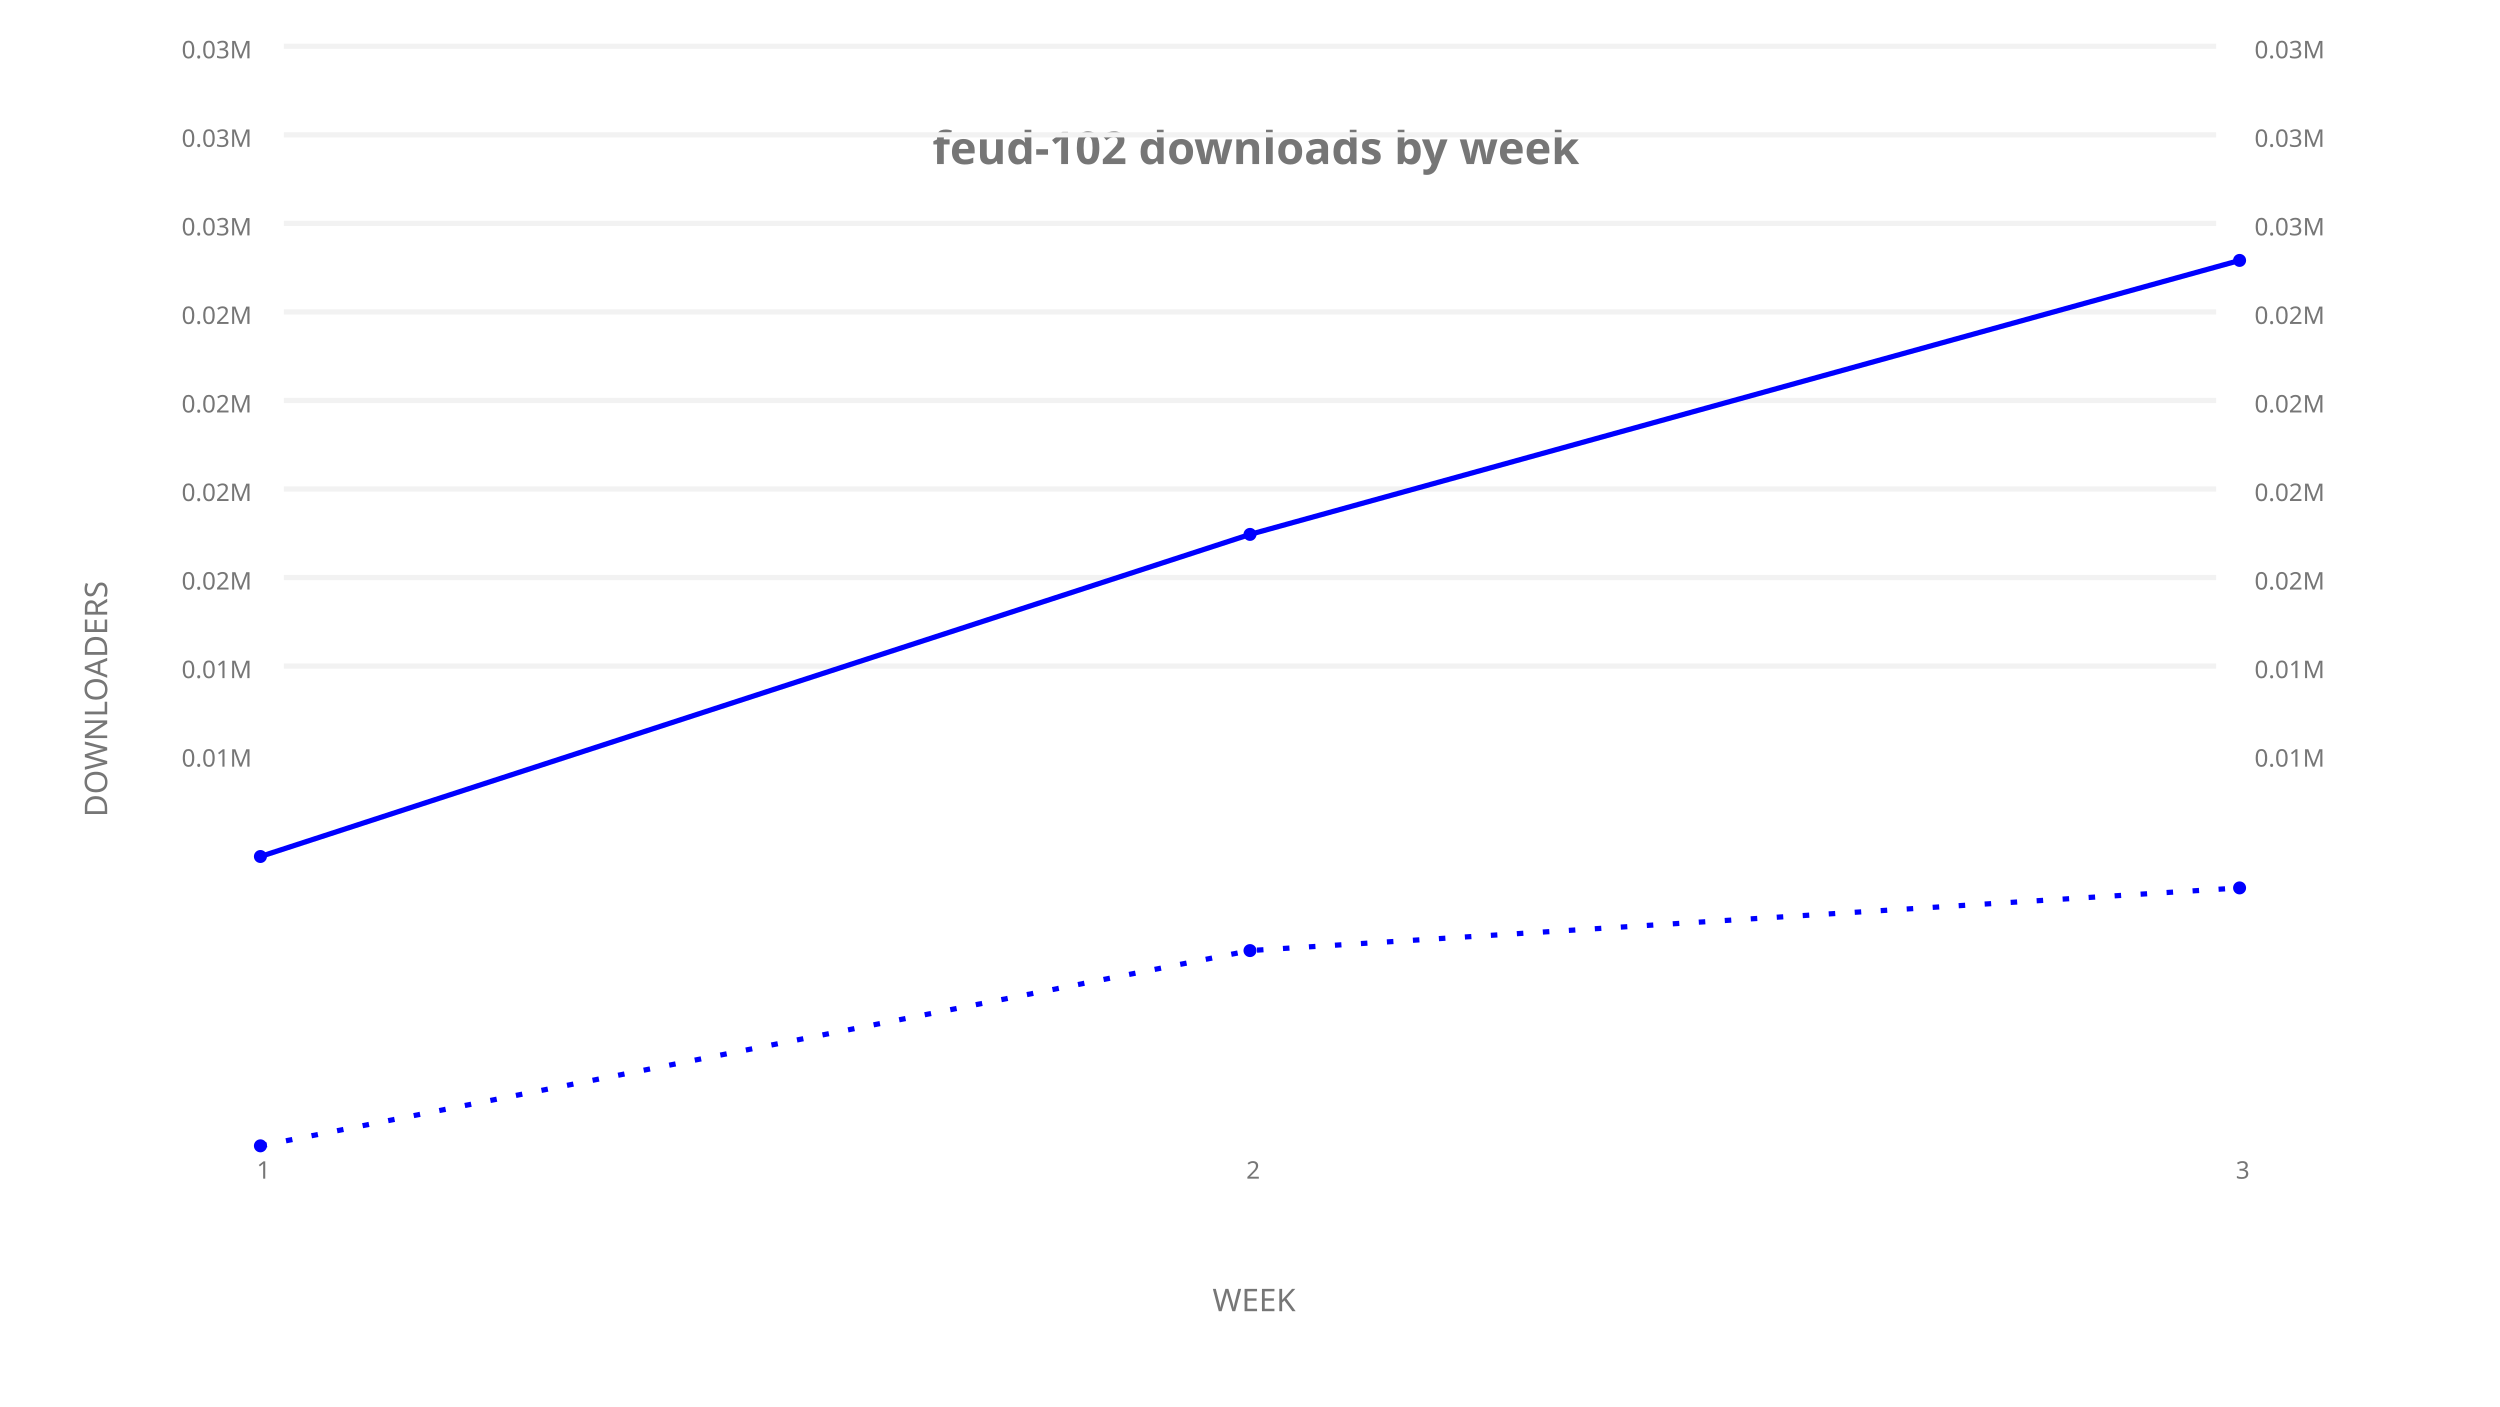
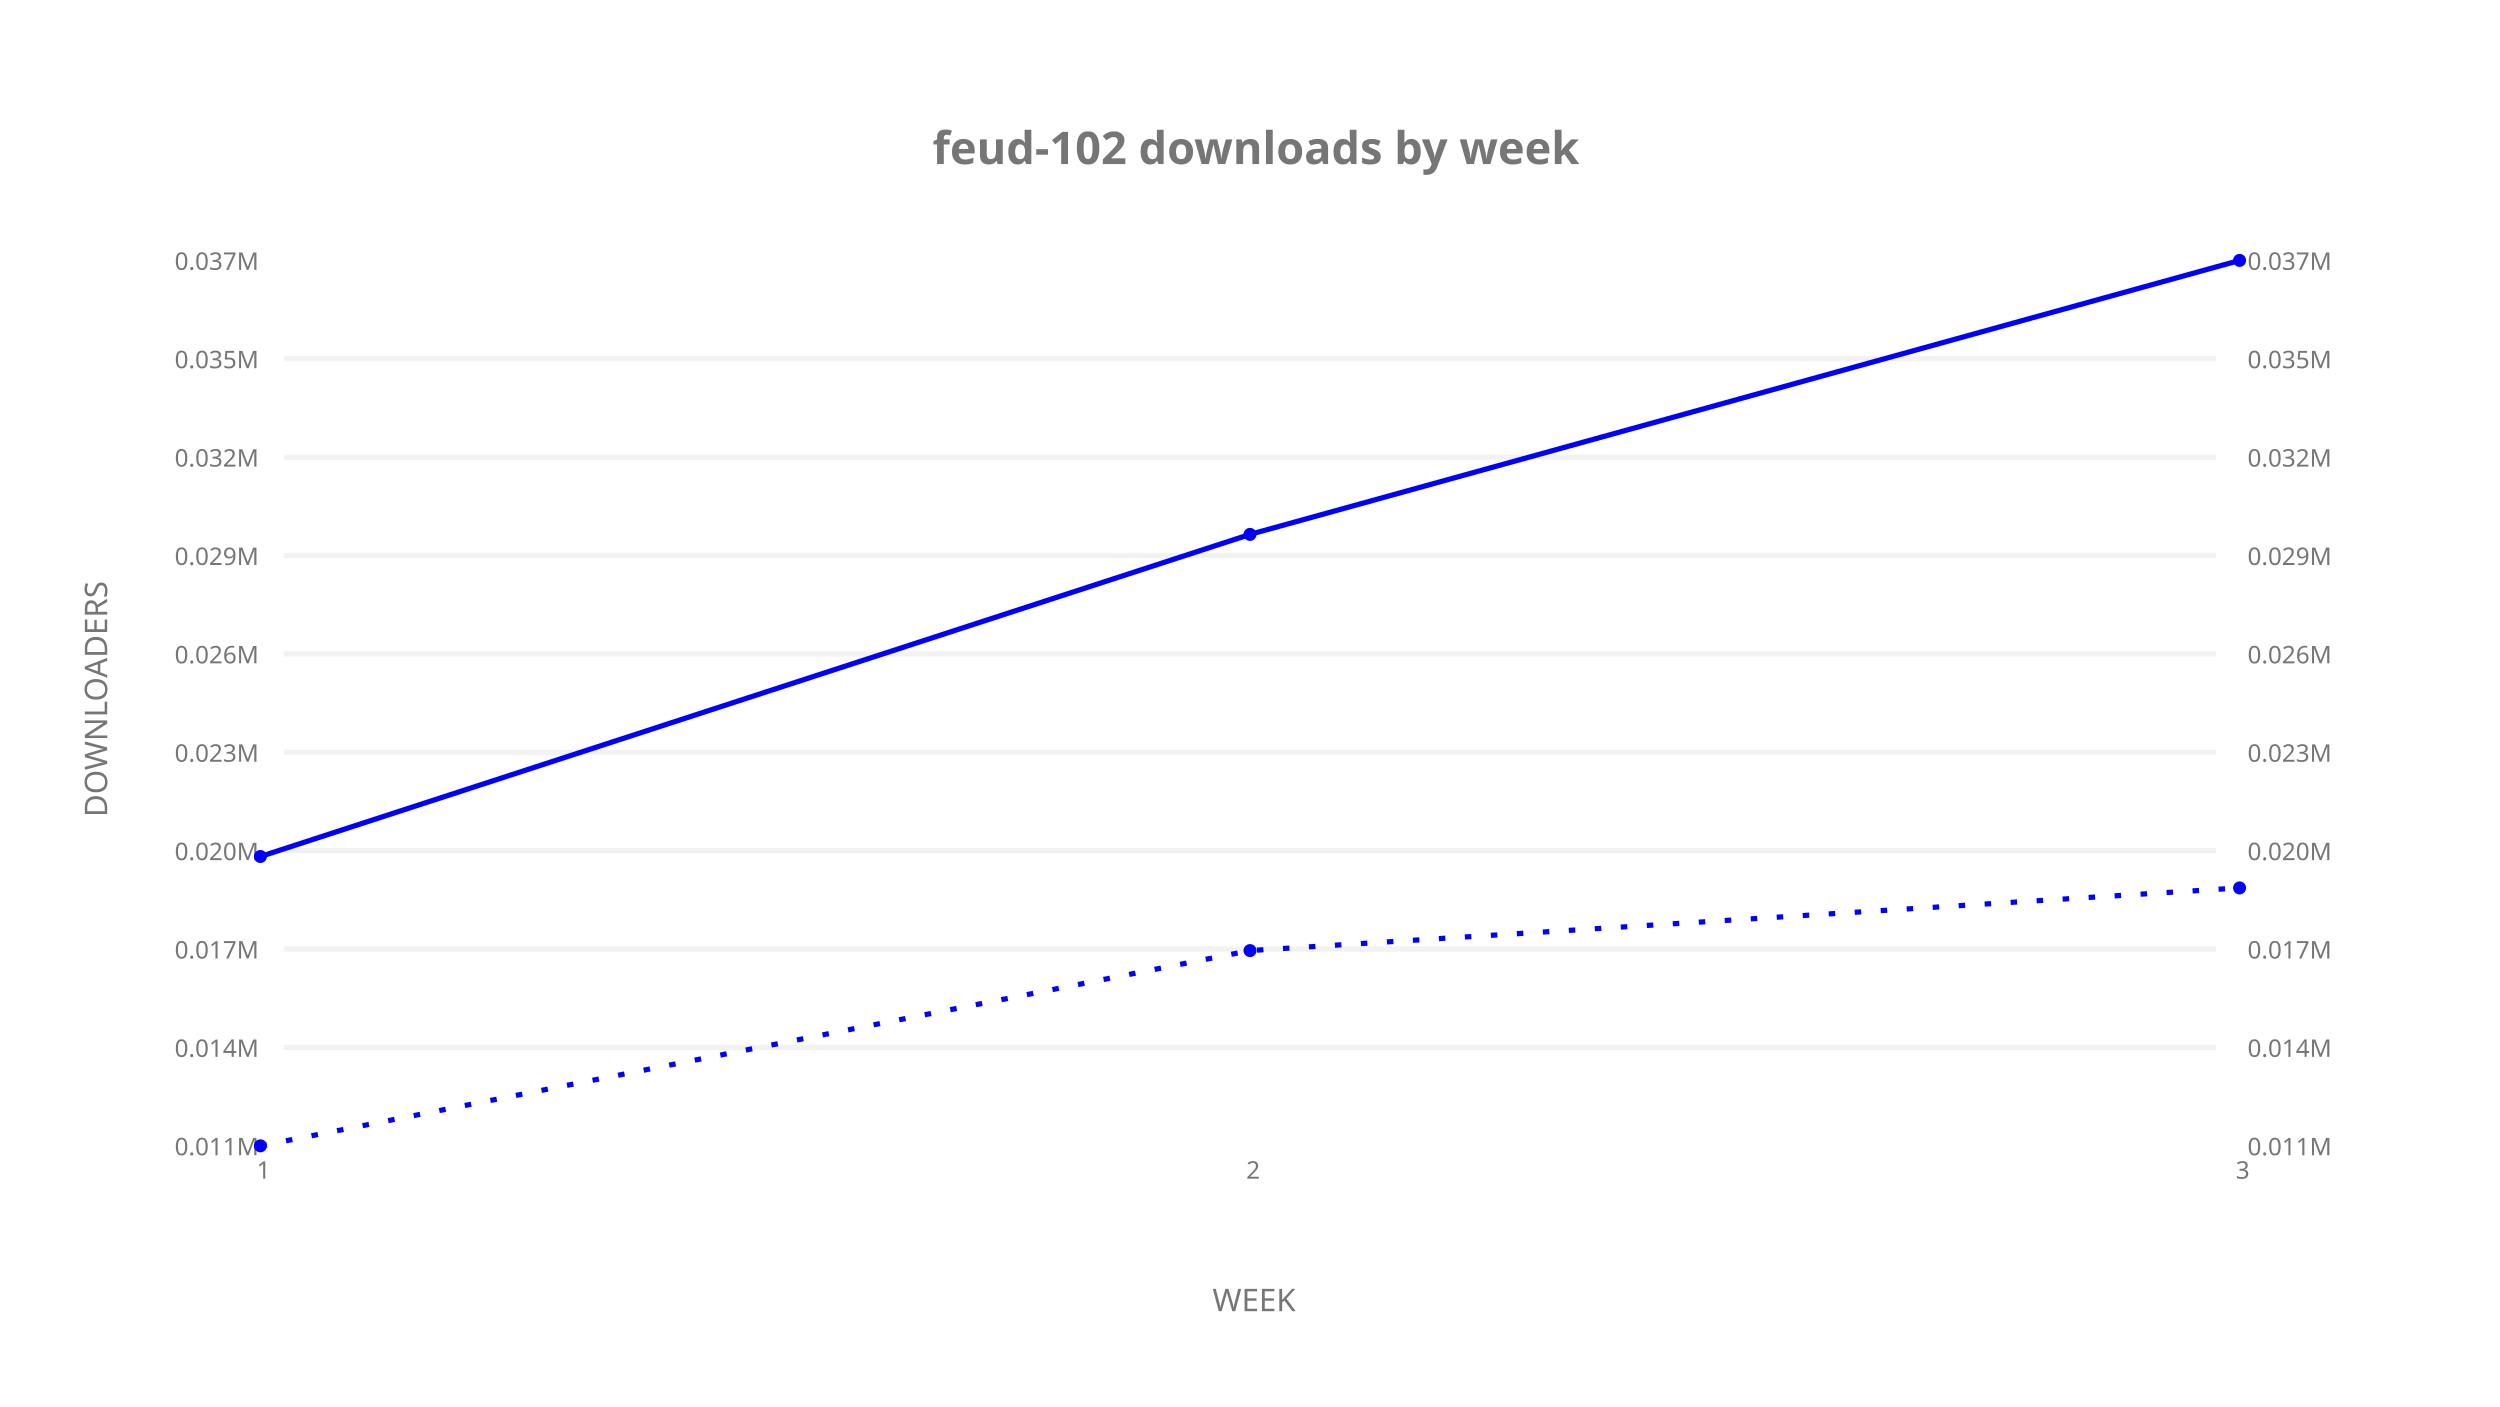
<svg xmlns="http://www.w3.org/2000/svg" xml:space="preserve" id="feud-102-downloads-by-week-feud-102-week" x="0px" y="0px" width="1920px" height="1080px" viewBox="0 0 1920 1080" enable-background="new 0 0 1920 1080" role="img">
  <g id="annotations">
    <text x="960" y="126" font-family="Atkinson Hyperlegible" font-size="26pt" text-anchor="middle" text-align="center" font-weight="600" font-style="normal" style="fill:rgb(118,118,118); fill-opacity:1; stroke:rgb(118,118,118); stroke-opacity:0; stroke-width:0.5"> feud-102 downloads by week</text>
    <g id="axes-lines">
      <text x="960" y="1007" font-family="Atkinson Hyperlegible" font-size="18pt" text-anchor="middle" text-align="center" font-weight="500" font-style="normal" style="fill:rgb(118,118,118); fill-opacity:1; stroke:rgb(118,118,118); stroke-opacity:0; stroke-width:0.5"> WEEK</text>
      <text x="73" y="540" font-family="Atkinson Hyperlegible" font-size="18pt" text-anchor="middle" text-align="center" dominant-baseline="central" font-weight="500" font-style="normal" style="fill:rgb(118,118,118); fill-opacity:1; stroke:rgb(118,118,118); stroke-opacity:0; stroke-width:0.5" transform="rotate(-90,73,540)"> DOWNLOADERS</text>
    </g>
    <g id="tic-y-label-lines">
-       <line x1="218" y1="511.538" x2="1702" y2="511.538" style="fill:rgb(0,0,255); fill-opacity:0; stroke:rgb(242,242,242); stroke-opacity:1; stroke-width:4" />
-       <line x1="218" y1="443.538" x2="1702" y2="443.538" style="fill:rgb(0,0,255); fill-opacity:0; stroke:rgb(242,242,242); stroke-opacity:1; stroke-width:4" />
-       <line x1="218" y1="375.538" x2="1702" y2="375.538" style="fill:rgb(0,0,255); fill-opacity:0; stroke:rgb(242,242,242); stroke-opacity:1; stroke-width:4" />
-       <line x1="218" y1="307.538" x2="1702" y2="307.538" style="fill:rgb(0,0,255); fill-opacity:0; stroke:rgb(242,242,242); stroke-opacity:1; stroke-width:4" />
-       <line x1="218" y1="239.538" x2="1702" y2="239.538" style="fill:rgb(0,0,255); fill-opacity:0; stroke:rgb(242,242,242); stroke-opacity:1; stroke-width:4" />
-       <line x1="218" y1="171.538" x2="1702" y2="171.538" style="fill:rgb(0,0,255); fill-opacity:0; stroke:rgb(242,242,242); stroke-opacity:1; stroke-width:4" />
-       <line x1="218" y1="103.538" x2="1702" y2="103.538" style="fill:rgb(0,0,255); fill-opacity:0; stroke:rgb(242,242,242); stroke-opacity:1; stroke-width:4" />
-       <line x1="218" y1="35.538" x2="1702" y2="35.538" style="fill:rgb(0,0,255); fill-opacity:0; stroke:rgb(242,242,242); stroke-opacity:1; stroke-width:4" />
-       <line x1="218" y1="-32.462" x2="1702" y2="-32.462" style="fill:rgb(0,0,255); fill-opacity:0; stroke:rgb(242,242,242); stroke-opacity:1; stroke-width:4" />
-       <line x1="218" y1="-100.462" x2="1702" y2="-100.462" style="fill:rgb(0,0,255); fill-opacity:0; stroke:rgb(242,242,242); stroke-opacity:1; stroke-width:4" />
+       <line x1="218" y1="804.444" x2="1702" y2="804.444" style="fill:rgb(0,0,255); fill-opacity:0; stroke:rgb(242,242,242); stroke-opacity:1; stroke-width:4" />
+       <line x1="218" y1="728.889" x2="1702" y2="728.889" style="fill:rgb(0,0,255); fill-opacity:0; stroke:rgb(242,242,242); stroke-opacity:1; stroke-width:4" />
+       <line x1="218" y1="653.333" x2="1702" y2="653.333" style="fill:rgb(0,0,255); fill-opacity:0; stroke:rgb(242,242,242); stroke-opacity:1; stroke-width:4" />
+       <line x1="218" y1="577.778" x2="1702" y2="577.778" style="fill:rgb(0,0,255); fill-opacity:0; stroke:rgb(242,242,242); stroke-opacity:1; stroke-width:4" />
+       <line x1="218" y1="502.222" x2="1702" y2="502.222" style="fill:rgb(0,0,255); fill-opacity:0; stroke:rgb(242,242,242); stroke-opacity:1; stroke-width:4" />
+       <line x1="218" y1="426.667" x2="1702" y2="426.667" style="fill:rgb(0,0,255); fill-opacity:0; stroke:rgb(242,242,242); stroke-opacity:1; stroke-width:4" />
+       <line x1="218" y1="351.111" x2="1702" y2="351.111" style="fill:rgb(0,0,255); fill-opacity:0; stroke:rgb(242,242,242); stroke-opacity:1; stroke-width:4" />
+       <line x1="218" y1="275.556" x2="1702" y2="275.556" style="fill:rgb(0,0,255); fill-opacity:0; stroke:rgb(242,242,242); stroke-opacity:1; stroke-width:4" />
    </g>
    <g id="tic-x-labels">
      <text x="200" y="898" font-family="Atkinson Hyperlegible" font-size="14pt" text-anchor="middle" text-align="center" dominant-baseline="central" font-weight="400" font-style="normal" style="fill:rgb(118,118,118); fill-opacity:1; stroke:rgb(118,118,118); stroke-opacity:0; stroke-width:0.5"> 1</text>
      <text x="960" y="898" font-family="Atkinson Hyperlegible" font-size="14pt" text-anchor="middle" text-align="center" dominant-baseline="central" font-weight="400" font-style="normal" style="fill:rgb(118,118,118); fill-opacity:1; stroke:rgb(118,118,118); stroke-opacity:0; stroke-width:0.5"> 2</text>
      <text x="1720" y="898" font-family="Atkinson Hyperlegible" font-size="14pt" text-anchor="middle" text-align="center" dominant-baseline="central" font-weight="400" font-style="normal" style="fill:rgb(118,118,118); fill-opacity:1; stroke:rgb(118,118,118); stroke-opacity:0; stroke-width:0.5"> 3</text>
    </g>
    <g id="tic-y-labels">
-       <text x="164" y="581.538" font-family="Atkinson Hyperlegible" font-size="14pt" text-anchor="middle" text-align="center" dominant-baseline="central" font-weight="400" font-style="normal" style="fill:rgb(118,118,118); fill-opacity:1; stroke:rgb(118,118,118); stroke-opacity:0; stroke-width:0.5"> 0.01M</text>
-       <text x="1756" y="581.538" font-family="Atkinson Hyperlegible" font-size="14pt" text-anchor="middle" text-align="center" dominant-baseline="central" font-weight="400" font-style="normal" style="fill:rgb(118,118,118); fill-opacity:1; stroke:rgb(118,118,118); stroke-opacity:0; stroke-width:0.5"> 0.01M</text>
-       <text x="164" y="513.538" font-family="Atkinson Hyperlegible" font-size="14pt" text-anchor="middle" text-align="center" dominant-baseline="central" font-weight="400" font-style="normal" style="fill:rgb(118,118,118); fill-opacity:1; stroke:rgb(118,118,118); stroke-opacity:0; stroke-width:0.5"> 0.01M</text>
-       <text x="1756" y="513.538" font-family="Atkinson Hyperlegible" font-size="14pt" text-anchor="middle" text-align="center" dominant-baseline="central" font-weight="400" font-style="normal" style="fill:rgb(118,118,118); fill-opacity:1; stroke:rgb(118,118,118); stroke-opacity:0; stroke-width:0.5"> 0.01M</text>
-       <text x="164" y="445.538" font-family="Atkinson Hyperlegible" font-size="14pt" text-anchor="middle" text-align="center" dominant-baseline="central" font-weight="400" font-style="normal" style="fill:rgb(118,118,118); fill-opacity:1; stroke:rgb(118,118,118); stroke-opacity:0; stroke-width:0.5"> 0.02M</text>
-       <text x="1756" y="445.538" font-family="Atkinson Hyperlegible" font-size="14pt" text-anchor="middle" text-align="center" dominant-baseline="central" font-weight="400" font-style="normal" style="fill:rgb(118,118,118); fill-opacity:1; stroke:rgb(118,118,118); stroke-opacity:0; stroke-width:0.5"> 0.02M</text>
-       <text x="164" y="377.538" font-family="Atkinson Hyperlegible" font-size="14pt" text-anchor="middle" text-align="center" dominant-baseline="central" font-weight="400" font-style="normal" style="fill:rgb(118,118,118); fill-opacity:1; stroke:rgb(118,118,118); stroke-opacity:0; stroke-width:0.5"> 0.02M</text>
-       <text x="1756" y="377.538" font-family="Atkinson Hyperlegible" font-size="14pt" text-anchor="middle" text-align="center" dominant-baseline="central" font-weight="400" font-style="normal" style="fill:rgb(118,118,118); fill-opacity:1; stroke:rgb(118,118,118); stroke-opacity:0; stroke-width:0.5"> 0.02M</text>
-       <text x="164" y="309.538" font-family="Atkinson Hyperlegible" font-size="14pt" text-anchor="middle" text-align="center" dominant-baseline="central" font-weight="400" font-style="normal" style="fill:rgb(118,118,118); fill-opacity:1; stroke:rgb(118,118,118); stroke-opacity:0; stroke-width:0.5"> 0.02M</text>
-       <text x="1756" y="309.538" font-family="Atkinson Hyperlegible" font-size="14pt" text-anchor="middle" text-align="center" dominant-baseline="central" font-weight="400" font-style="normal" style="fill:rgb(118,118,118); fill-opacity:1; stroke:rgb(118,118,118); stroke-opacity:0; stroke-width:0.5"> 0.02M</text>
-       <text x="164" y="241.538" font-family="Atkinson Hyperlegible" font-size="14pt" text-anchor="middle" text-align="center" dominant-baseline="central" font-weight="400" font-style="normal" style="fill:rgb(118,118,118); fill-opacity:1; stroke:rgb(118,118,118); stroke-opacity:0; stroke-width:0.5"> 0.02M</text>
-       <text x="1756" y="241.538" font-family="Atkinson Hyperlegible" font-size="14pt" text-anchor="middle" text-align="center" dominant-baseline="central" font-weight="400" font-style="normal" style="fill:rgb(118,118,118); fill-opacity:1; stroke:rgb(118,118,118); stroke-opacity:0; stroke-width:0.5"> 0.02M</text>
-       <text x="164" y="173.538" font-family="Atkinson Hyperlegible" font-size="14pt" text-anchor="middle" text-align="center" dominant-baseline="central" font-weight="400" font-style="normal" style="fill:rgb(118,118,118); fill-opacity:1; stroke:rgb(118,118,118); stroke-opacity:0; stroke-width:0.5"> 0.03M</text>
-       <text x="1756" y="173.538" font-family="Atkinson Hyperlegible" font-size="14pt" text-anchor="middle" text-align="center" dominant-baseline="central" font-weight="400" font-style="normal" style="fill:rgb(118,118,118); fill-opacity:1; stroke:rgb(118,118,118); stroke-opacity:0; stroke-width:0.5"> 0.03M</text>
-       <text x="164" y="105.538" font-family="Atkinson Hyperlegible" font-size="14pt" text-anchor="middle" text-align="center" dominant-baseline="central" font-weight="400" font-style="normal" style="fill:rgb(118,118,118); fill-opacity:1; stroke:rgb(118,118,118); stroke-opacity:0; stroke-width:0.5"> 0.03M</text>
-       <text x="1756" y="105.538" font-family="Atkinson Hyperlegible" font-size="14pt" text-anchor="middle" text-align="center" dominant-baseline="central" font-weight="400" font-style="normal" style="fill:rgb(118,118,118); fill-opacity:1; stroke:rgb(118,118,118); stroke-opacity:0; stroke-width:0.5"> 0.03M</text>
-       <text x="164" y="37.538" font-family="Atkinson Hyperlegible" font-size="14pt" text-anchor="middle" text-align="center" dominant-baseline="central" font-weight="400" font-style="normal" style="fill:rgb(118,118,118); fill-opacity:1; stroke:rgb(118,118,118); stroke-opacity:0; stroke-width:0.5"> 0.03M</text>
-       <text x="1756" y="37.538" font-family="Atkinson Hyperlegible" font-size="14pt" text-anchor="middle" text-align="center" dominant-baseline="central" font-weight="400" font-style="normal" style="fill:rgb(118,118,118); fill-opacity:1; stroke:rgb(118,118,118); stroke-opacity:0; stroke-width:0.5"> 0.03M</text>
-       <text x="164" y="-30.462" font-family="Atkinson Hyperlegible" font-size="14pt" text-anchor="middle" text-align="center" dominant-baseline="central" font-weight="400" font-style="normal" style="fill:rgb(118,118,118); fill-opacity:1; stroke:rgb(118,118,118); stroke-opacity:0; stroke-width:0.5"> 0.03M</text>
-       <text x="1756" y="-30.462" font-family="Atkinson Hyperlegible" font-size="14pt" text-anchor="middle" text-align="center" dominant-baseline="central" font-weight="400" font-style="normal" style="fill:rgb(118,118,118); fill-opacity:1; stroke:rgb(118,118,118); stroke-opacity:0; stroke-width:0.5"> 0.03M</text>
-       <text x="164" y="-98.462" font-family="Atkinson Hyperlegible" font-size="14pt" text-anchor="middle" text-align="center" dominant-baseline="central" font-weight="400" font-style="normal" style="fill:rgb(118,118,118); fill-opacity:1; stroke:rgb(118,118,118); stroke-opacity:0; stroke-width:0.5"> 0.04M</text>
-       <text x="1756" y="-98.462" font-family="Atkinson Hyperlegible" font-size="14pt" text-anchor="middle" text-align="center" dominant-baseline="central" font-weight="400" font-style="normal" style="fill:rgb(118,118,118); fill-opacity:1; stroke:rgb(118,118,118); stroke-opacity:0; stroke-width:0.5"> 0.04M</text>
+       <text x="164" y="880" font-family="Atkinson Hyperlegible" font-size="14pt" text-anchor="middle" text-align="center" dominant-baseline="central" font-weight="400" font-style="normal" style="fill:rgb(118,118,118); fill-opacity:1; stroke:rgb(118,118,118); stroke-opacity:0; stroke-width:0.5"> 0.011M</text>
+       <text x="1756" y="880" font-family="Atkinson Hyperlegible" font-size="14pt" text-anchor="middle" text-align="center" dominant-baseline="central" font-weight="400" font-style="normal" style="fill:rgb(118,118,118); fill-opacity:1; stroke:rgb(118,118,118); stroke-opacity:0; stroke-width:0.5"> 0.011M</text>
+       <text x="164" y="804.444" font-family="Atkinson Hyperlegible" font-size="14pt" text-anchor="middle" text-align="center" dominant-baseline="central" font-weight="400" font-style="normal" style="fill:rgb(118,118,118); fill-opacity:1; stroke:rgb(118,118,118); stroke-opacity:0; stroke-width:0.5"> 0.014M</text>
+       <text x="1756" y="804.444" font-family="Atkinson Hyperlegible" font-size="14pt" text-anchor="middle" text-align="center" dominant-baseline="central" font-weight="400" font-style="normal" style="fill:rgb(118,118,118); fill-opacity:1; stroke:rgb(118,118,118); stroke-opacity:0; stroke-width:0.5"> 0.014M</text>
+       <text x="164" y="728.889" font-family="Atkinson Hyperlegible" font-size="14pt" text-anchor="middle" text-align="center" dominant-baseline="central" font-weight="400" font-style="normal" style="fill:rgb(118,118,118); fill-opacity:1; stroke:rgb(118,118,118); stroke-opacity:0; stroke-width:0.5"> 0.017M</text>
+       <text x="1756" y="728.889" font-family="Atkinson Hyperlegible" font-size="14pt" text-anchor="middle" text-align="center" dominant-baseline="central" font-weight="400" font-style="normal" style="fill:rgb(118,118,118); fill-opacity:1; stroke:rgb(118,118,118); stroke-opacity:0; stroke-width:0.5"> 0.017M</text>
+       <text x="164" y="653.333" font-family="Atkinson Hyperlegible" font-size="14pt" text-anchor="middle" text-align="center" dominant-baseline="central" font-weight="400" font-style="normal" style="fill:rgb(118,118,118); fill-opacity:1; stroke:rgb(118,118,118); stroke-opacity:0; stroke-width:0.5"> 0.020M</text>
+       <text x="1756" y="653.333" font-family="Atkinson Hyperlegible" font-size="14pt" text-anchor="middle" text-align="center" dominant-baseline="central" font-weight="400" font-style="normal" style="fill:rgb(118,118,118); fill-opacity:1; stroke:rgb(118,118,118); stroke-opacity:0; stroke-width:0.5"> 0.020M</text>
+       <text x="164" y="577.778" font-family="Atkinson Hyperlegible" font-size="14pt" text-anchor="middle" text-align="center" dominant-baseline="central" font-weight="400" font-style="normal" style="fill:rgb(118,118,118); fill-opacity:1; stroke:rgb(118,118,118); stroke-opacity:0; stroke-width:0.5"> 0.023M</text>
+       <text x="1756" y="577.778" font-family="Atkinson Hyperlegible" font-size="14pt" text-anchor="middle" text-align="center" dominant-baseline="central" font-weight="400" font-style="normal" style="fill:rgb(118,118,118); fill-opacity:1; stroke:rgb(118,118,118); stroke-opacity:0; stroke-width:0.5"> 0.023M</text>
+       <text x="164" y="502.222" font-family="Atkinson Hyperlegible" font-size="14pt" text-anchor="middle" text-align="center" dominant-baseline="central" font-weight="400" font-style="normal" style="fill:rgb(118,118,118); fill-opacity:1; stroke:rgb(118,118,118); stroke-opacity:0; stroke-width:0.5"> 0.026M</text>
+       <text x="1756" y="502.222" font-family="Atkinson Hyperlegible" font-size="14pt" text-anchor="middle" text-align="center" dominant-baseline="central" font-weight="400" font-style="normal" style="fill:rgb(118,118,118); fill-opacity:1; stroke:rgb(118,118,118); stroke-opacity:0; stroke-width:0.5"> 0.026M</text>
+       <text x="164" y="426.667" font-family="Atkinson Hyperlegible" font-size="14pt" text-anchor="middle" text-align="center" dominant-baseline="central" font-weight="400" font-style="normal" style="fill:rgb(118,118,118); fill-opacity:1; stroke:rgb(118,118,118); stroke-opacity:0; stroke-width:0.5"> 0.029M</text>
+       <text x="1756" y="426.667" font-family="Atkinson Hyperlegible" font-size="14pt" text-anchor="middle" text-align="center" dominant-baseline="central" font-weight="400" font-style="normal" style="fill:rgb(118,118,118); fill-opacity:1; stroke:rgb(118,118,118); stroke-opacity:0; stroke-width:0.5"> 0.029M</text>
+       <text x="164" y="351.111" font-family="Atkinson Hyperlegible" font-size="14pt" text-anchor="middle" text-align="center" dominant-baseline="central" font-weight="400" font-style="normal" style="fill:rgb(118,118,118); fill-opacity:1; stroke:rgb(118,118,118); stroke-opacity:0; stroke-width:0.5"> 0.032M</text>
+       <text x="1756" y="351.111" font-family="Atkinson Hyperlegible" font-size="14pt" text-anchor="middle" text-align="center" dominant-baseline="central" font-weight="400" font-style="normal" style="fill:rgb(118,118,118); fill-opacity:1; stroke:rgb(118,118,118); stroke-opacity:0; stroke-width:0.5"> 0.032M</text>
+       <text x="164" y="275.556" font-family="Atkinson Hyperlegible" font-size="14pt" text-anchor="middle" text-align="center" dominant-baseline="central" font-weight="400" font-style="normal" style="fill:rgb(118,118,118); fill-opacity:1; stroke:rgb(118,118,118); stroke-opacity:0; stroke-width:0.5"> 0.035M</text>
+       <text x="1756" y="275.556" font-family="Atkinson Hyperlegible" font-size="14pt" text-anchor="middle" text-align="center" dominant-baseline="central" font-weight="400" font-style="normal" style="fill:rgb(118,118,118); fill-opacity:1; stroke:rgb(118,118,118); stroke-opacity:0; stroke-width:0.5"> 0.035M</text>
+       <text x="164" y="200" font-family="Atkinson Hyperlegible" font-size="14pt" text-anchor="middle" text-align="center" dominant-baseline="central" font-weight="400" font-style="normal" style="fill:rgb(118,118,118); fill-opacity:1; stroke:rgb(118,118,118); stroke-opacity:0; stroke-width:0.5"> 0.037M</text>
+       <text x="1756" y="200" font-family="Atkinson Hyperlegible" font-size="14pt" text-anchor="middle" text-align="center" dominant-baseline="central" font-weight="400" font-style="normal" style="fill:rgb(118,118,118); fill-opacity:1; stroke:rgb(118,118,118); stroke-opacity:0; stroke-width:0.5"> 0.037M</text>
    </g>
  </g>
  <g id="polyline-feud-102 downloads by week">
    <polyline points="200,657.793 960,410.421 1720,200 " style="fill:rgb(0,0,255); fill-opacity:0; stroke:rgb(0,0,255); stroke-opacity:1; stroke-width:4" />
  </g>
  <g id="markers-feud-102 downloads by week">
    <circle cx="200" cy="657.793" r="5" style="fill:rgb(0,0,255); fill-opacity:1; stroke:rgb(0,0,255); stroke-opacity:0; stroke-width:4">
</circle>
    <circle cx="960" cy="410.421" r="5" style="fill:rgb(0,0,255); fill-opacity:1; stroke:rgb(0,0,255); stroke-opacity:0; stroke-width:4">
</circle>
    <circle cx="1720" cy="200" r="5" style="fill:rgb(0,0,255); fill-opacity:1; stroke:rgb(0,0,255); stroke-opacity:0; stroke-width:4">
</circle>
  </g>
  <g id="polyline-feud-102 downloads by week uploaders">
    <polyline points="200,880 960,730.05 1720,681.914 " stroke-dasharray="5 15" style="fill:rgb(0,0,255); fill-opacity:0; stroke:rgb(0,0,255); stroke-opacity:1; stroke-width:4" />
  </g>
  <g id="markers-feud-102 downloads by week uploaders">
    <circle cx="200" cy="880" r="5" style="fill:rgb(0,0,255); fill-opacity:1; stroke:rgb(0,0,255); stroke-opacity:0; stroke-width:4">
</circle>
    <circle cx="960" cy="730.05" r="5" style="fill:rgb(0,0,255); fill-opacity:1; stroke:rgb(0,0,255); stroke-opacity:0; stroke-width:4">
</circle>
    <circle cx="1720" cy="681.914" r="5" style="fill:rgb(0,0,255); fill-opacity:1; stroke:rgb(0,0,255); stroke-opacity:0; stroke-width:4">
</circle>
  </g>
</svg>
